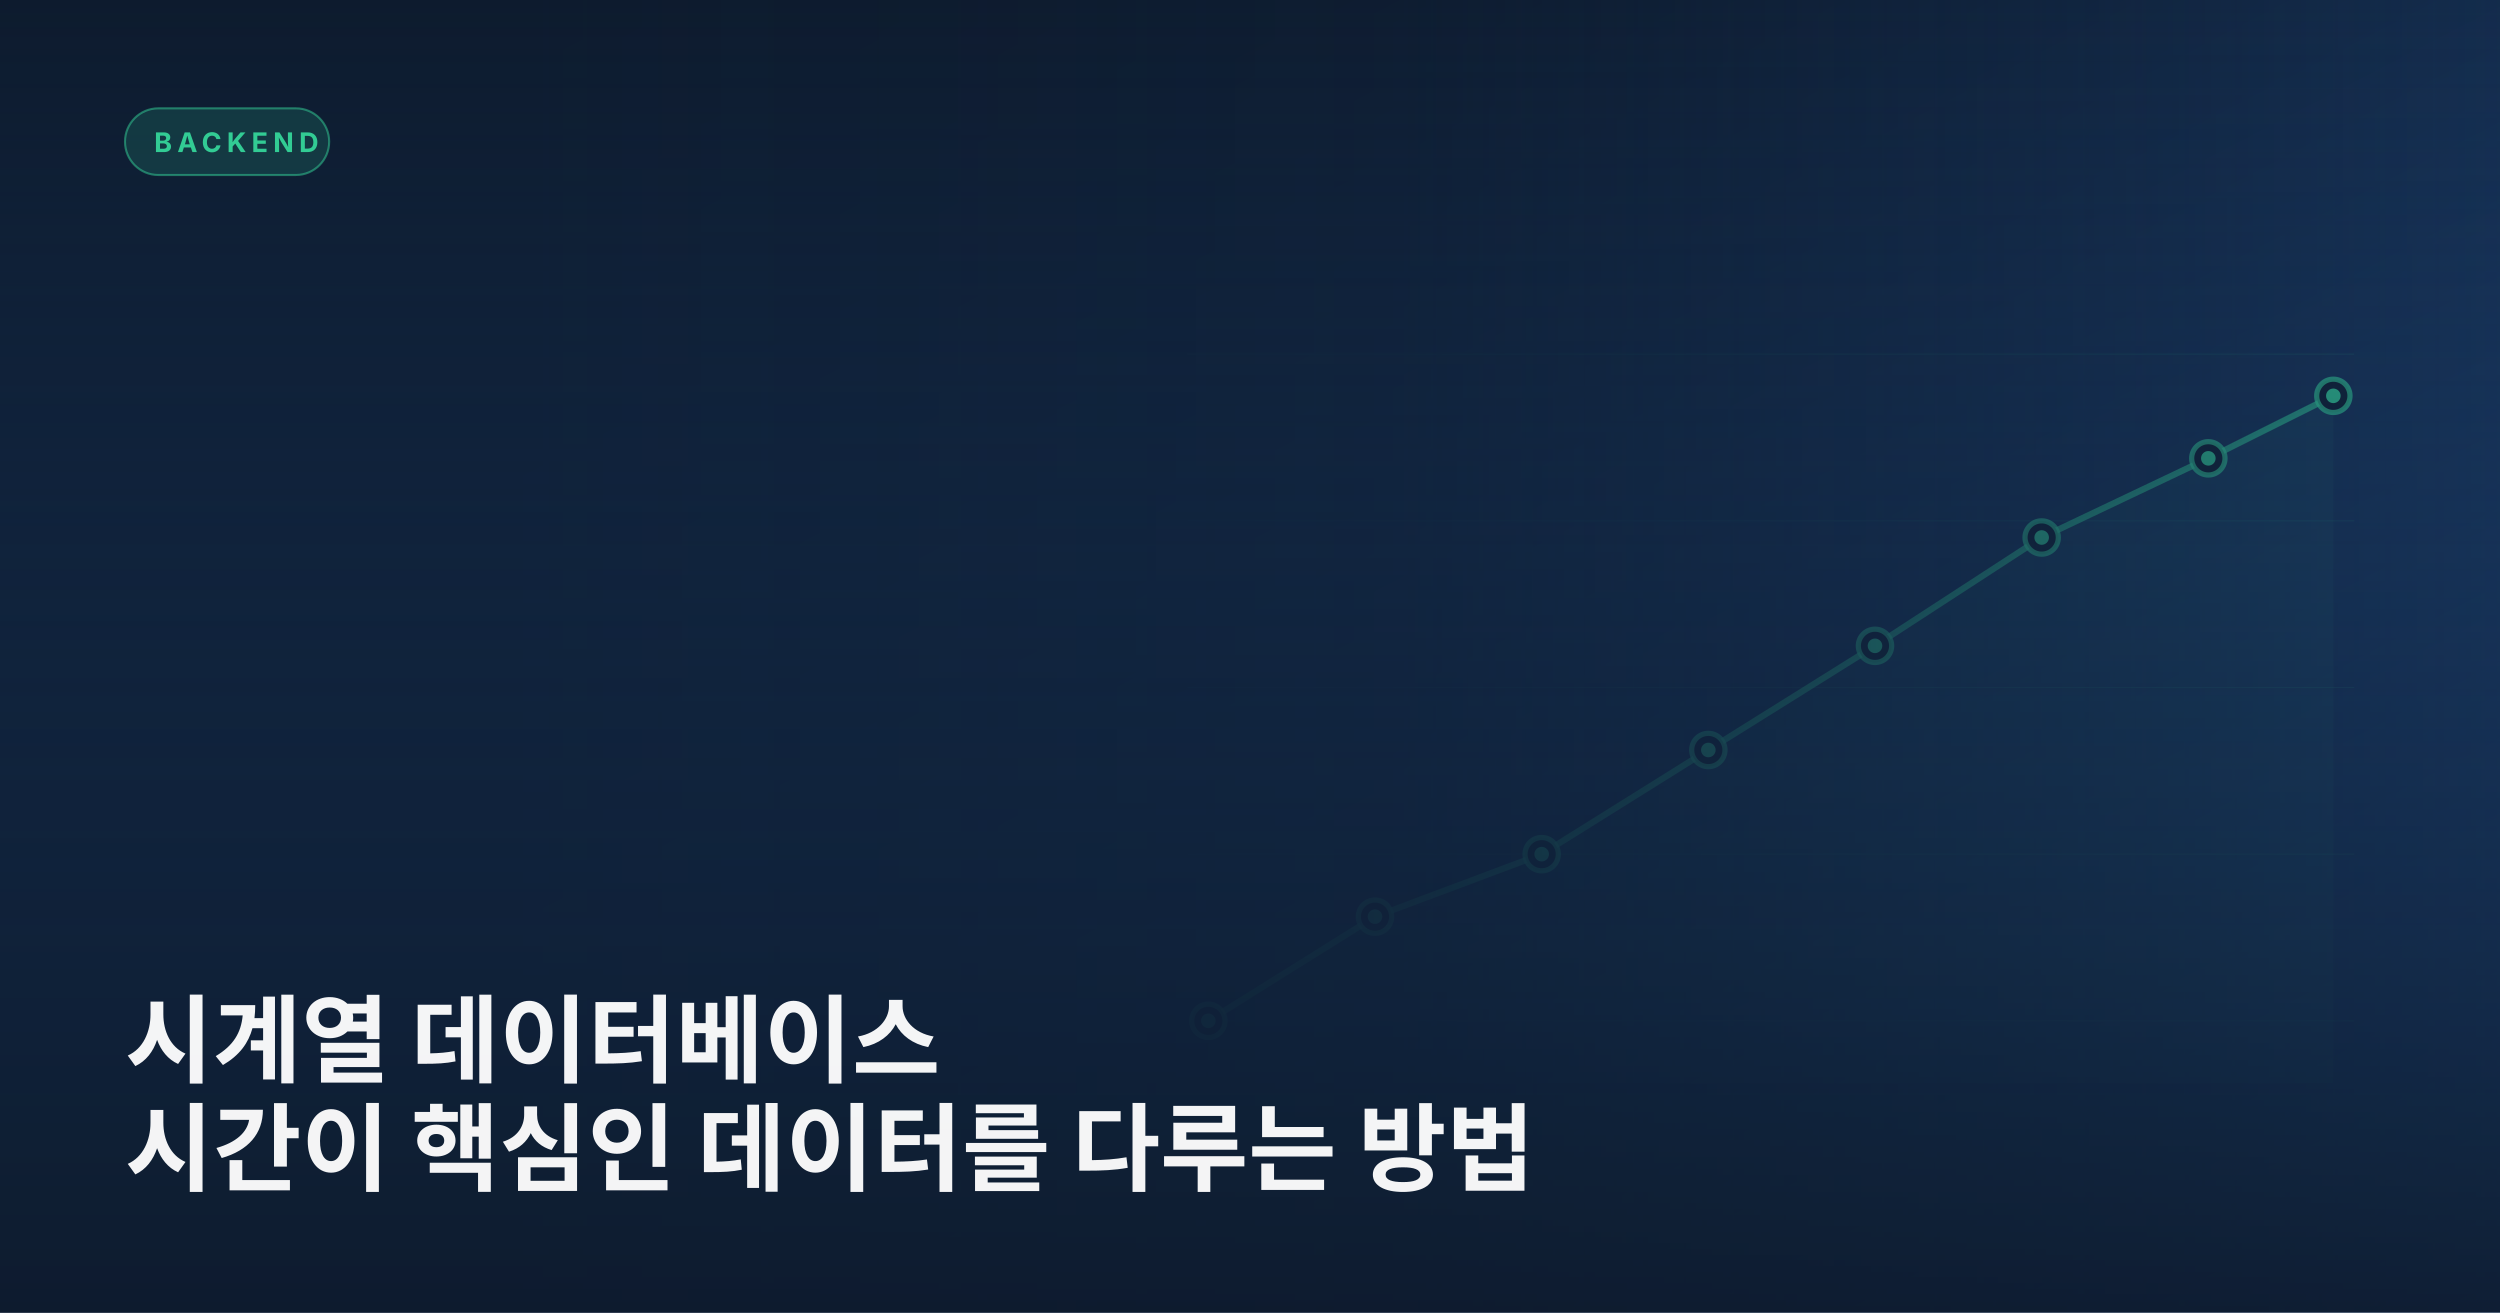
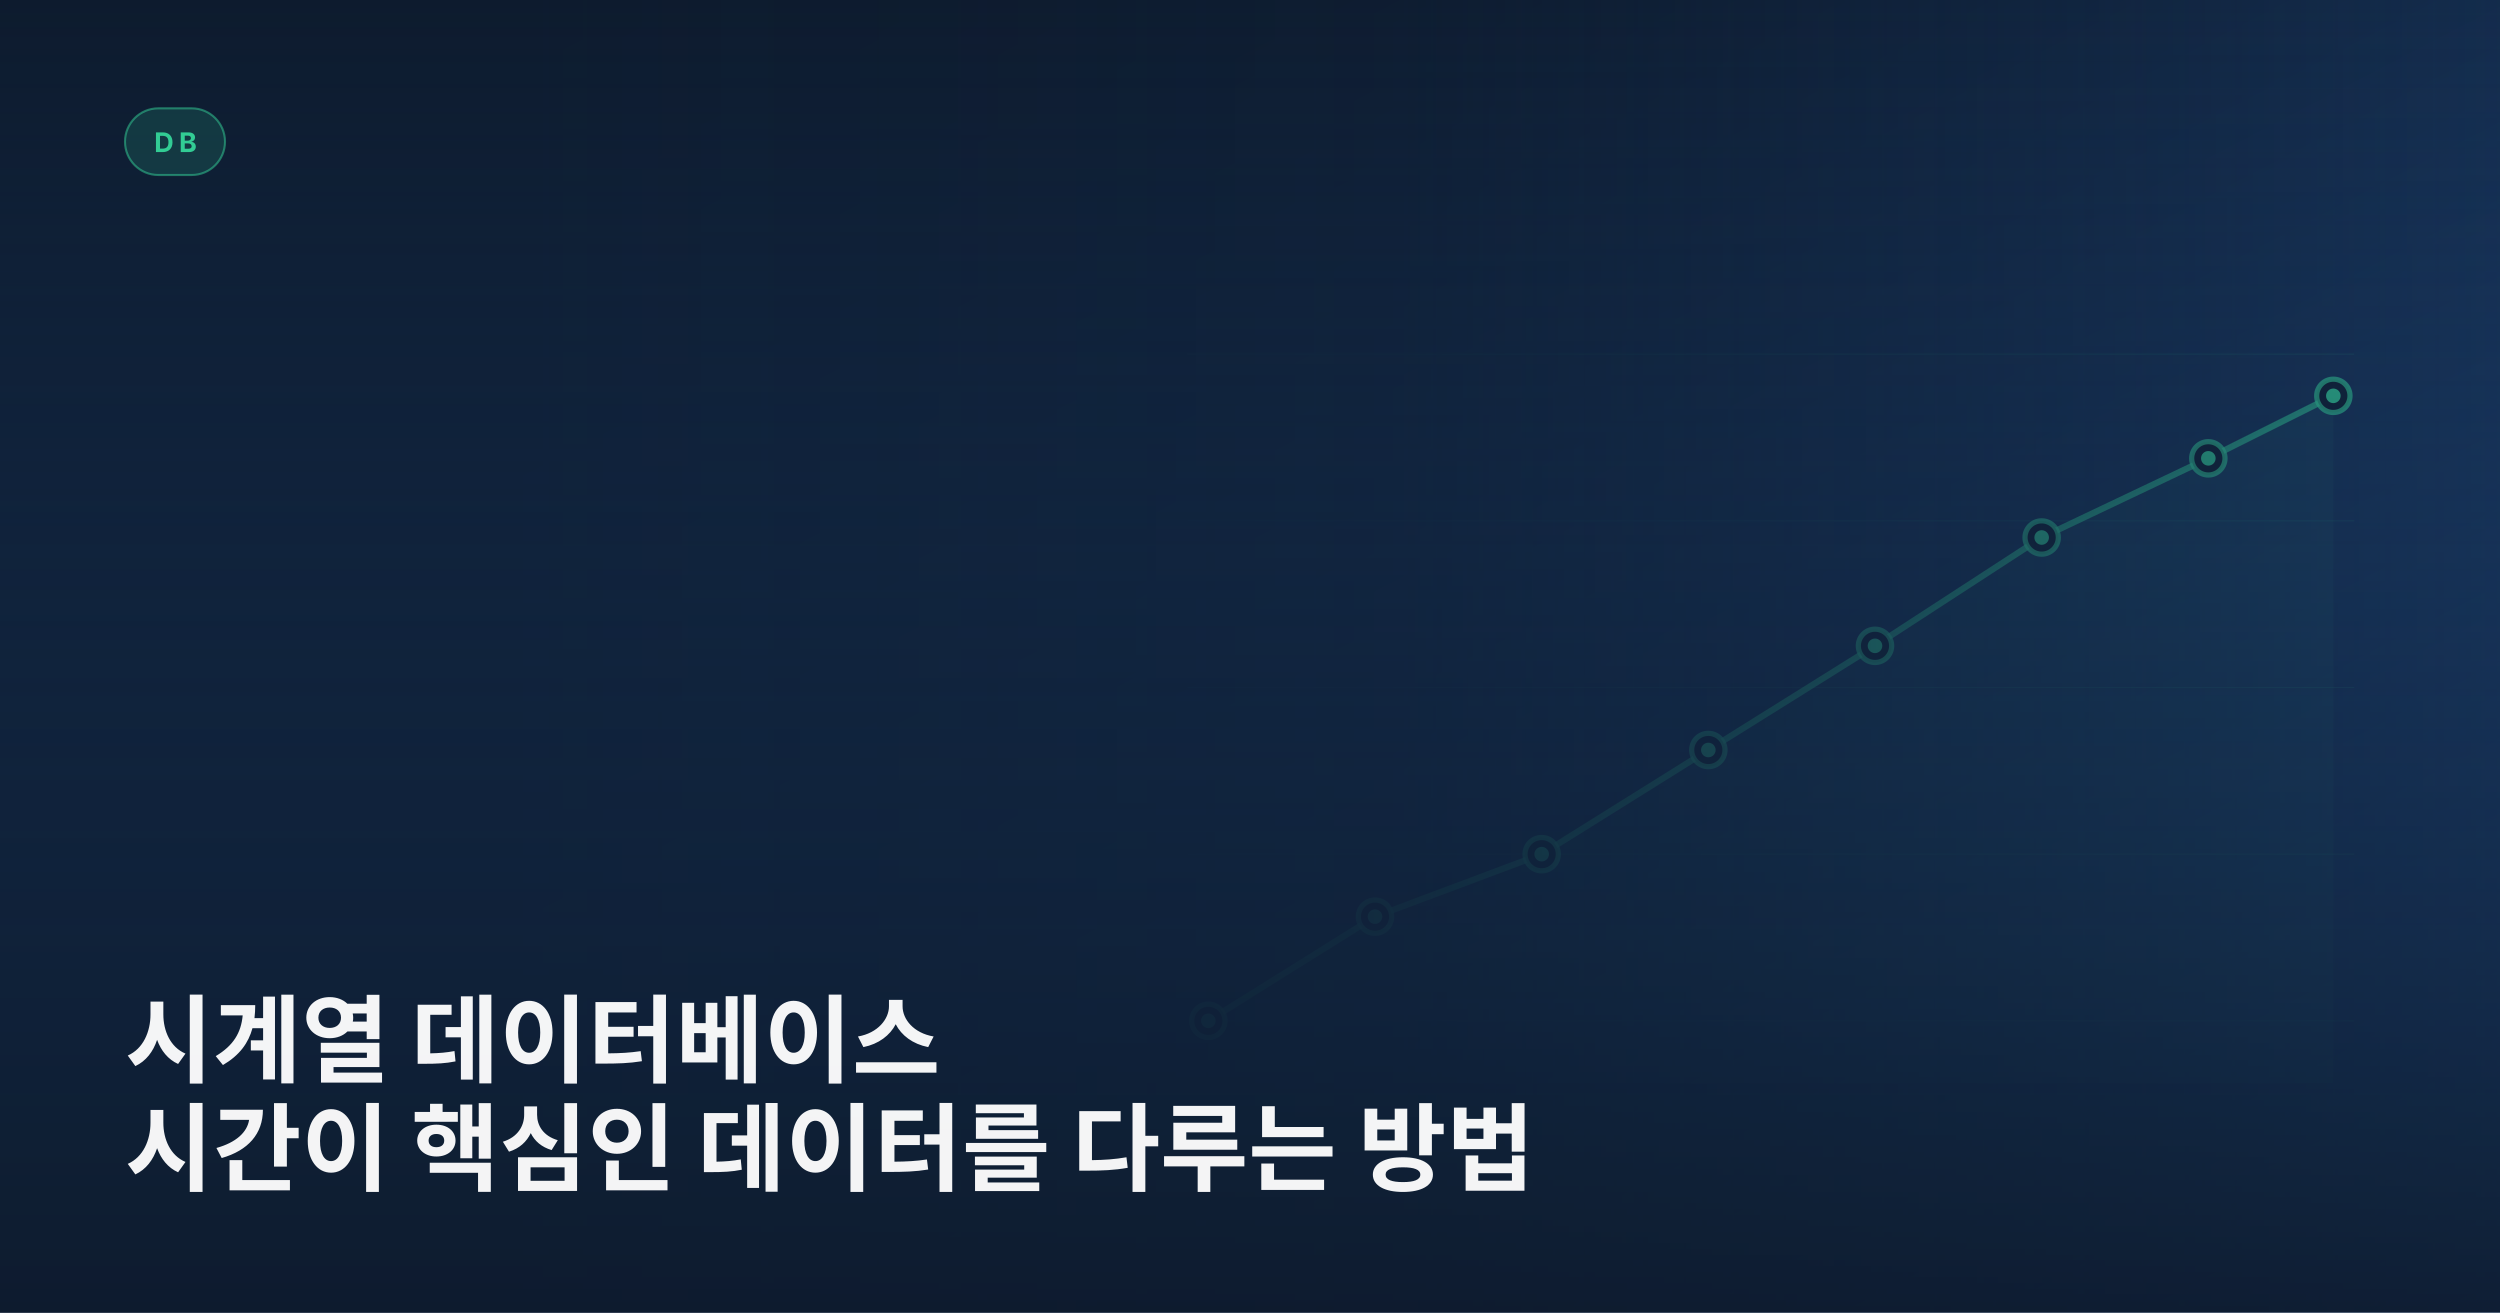
<svg xmlns="http://www.w3.org/2000/svg" width="1200" height="630" viewBox="0 0 1200 630">
  <defs>
    <linearGradient id="bg" x1="0%" y1="0%" x2="100%" y2="100%">
      <stop offset="0%" stop-color="#0d1b2e" />
      <stop offset="100%" stop-color="#1a3d6b" />
    </linearGradient>
    <linearGradient id="lf" x1="100%" y1="0%" x2="20%" y2="0%">
      <stop offset="0%" stop-color="#0d1b2e" stop-opacity="0" />
      <stop offset="55%" stop-color="#0d1b2e" stop-opacity="0.82" />
      <stop offset="100%" stop-color="#0d1b2e" stop-opacity="1" />
    </linearGradient>
    <linearGradient id="bf" x1="0%" y1="0%" x2="0%" y2="100%">
      <stop offset="0%" stop-color="#1a3d6b" stop-opacity="0" />
      <stop offset="100%" stop-color="#0d1b2e" stop-opacity="0.9" />
    </linearGradient>
  </defs>
  <rect width="1200" height="630" fill="url(#bg)" />
  <line x1="570" y1="490" x2="1130" y2="490" stroke="#34d399" stroke-width="0.5" stroke-opacity="0.12" />
  <line x1="570" y1="410" x2="1130" y2="410" stroke="#34d399" stroke-width="0.5" stroke-opacity="0.12" />
  <line x1="570" y1="330" x2="1130" y2="330" stroke="#34d399" stroke-width="0.5" stroke-opacity="0.12" />
  <line x1="570" y1="250" x2="1130" y2="250" stroke="#34d399" stroke-width="0.5" stroke-opacity="0.12" />
  <line x1="570" y1="170" x2="1130" y2="170" stroke="#34d399" stroke-width="0.5" stroke-opacity="0.12" />
  <polygon points="580,520 580,490 660,440 740,410 820,360 900,310 980,258 1060,220 1120,190 1120,520" fill="#34d399" fill-opacity="0.06" />
  <polyline points="580,490 660,440 740,410 820,360 900,310 980,258 1060,220 1120,190" fill="none" stroke="#34d399" stroke-width="3" stroke-linecap="round" stroke-linejoin="round" stroke-opacity="0.65" />
  <circle cx="580" cy="490" r="8" fill="#0d1b2e" stroke="#34d399" stroke-width="2.5" stroke-opacity="0.7" />
  <circle cx="580" cy="490" r="3.5" fill="#34d399" fill-opacity="0.9" />
  <circle cx="660" cy="440" r="8" fill="#0d1b2e" stroke="#34d399" stroke-width="2.5" stroke-opacity="0.7" />
  <circle cx="660" cy="440" r="3.5" fill="#34d399" fill-opacity="0.9" />
  <circle cx="740" cy="410" r="8" fill="#0d1b2e" stroke="#34d399" stroke-width="2.5" stroke-opacity="0.7" />
  <circle cx="740" cy="410" r="3.5" fill="#34d399" fill-opacity="0.9" />
  <circle cx="820" cy="360" r="8" fill="#0d1b2e" stroke="#34d399" stroke-width="2.5" stroke-opacity="0.7" />
  <circle cx="820" cy="360" r="3.5" fill="#34d399" fill-opacity="0.9" />
  <circle cx="900" cy="310" r="8" fill="#0d1b2e" stroke="#34d399" stroke-width="2.5" stroke-opacity="0.7" />
  <circle cx="900" cy="310" r="3.5" fill="#34d399" fill-opacity="0.9" />
  <circle cx="980" cy="258" r="8" fill="#0d1b2e" stroke="#34d399" stroke-width="2.5" stroke-opacity="0.7" />
  <circle cx="980" cy="258" r="3.5" fill="#34d399" fill-opacity="0.9" />
  <circle cx="1060" cy="220" r="8" fill="#0d1b2e" stroke="#34d399" stroke-width="2.5" stroke-opacity="0.7" />
  <circle cx="1060" cy="220" r="3.5" fill="#34d399" fill-opacity="0.9" />
  <circle cx="1120" cy="190" r="8" fill="#0d1b2e" stroke="#34d399" stroke-width="2.5" stroke-opacity="0.7" />
  <circle cx="1120" cy="190" r="3.5" fill="#34d399" fill-opacity="0.9" />
  <rect width="1200" height="630" fill="url(#lf)" />
  <rect width="1200" height="630" fill="url(#bf)" />
-   <rect x="60" y="52" width="98" height="32" rx="16" fill="#34d399" fill-opacity="0.15" stroke="#34d399" stroke-width="1" stroke-opacity="0.5" />
-   <text x="74" y="73" font-family="system-ui,-apple-system,Segoe UI,sans-serif" font-size="13" font-weight="700" letter-spacing="2.5" fill="#34d399" fill-opacity="0.95">BACKEND</text>
+   <rect x="60" y="52" width="48" height="32" rx="16" fill="#34d399" fill-opacity="0.15" stroke="#34d399" stroke-width="1" stroke-opacity="0.5" />
+   <text x="74" y="73" font-family="system-ui,-apple-system,Segoe UI,sans-serif" font-size="13" font-weight="700" letter-spacing="2.5" fill="#34d399" fill-opacity="0.95">DB</text>
  <text x="60" y="516" font-family="system-ui,-apple-system,Segoe UI,sans-serif" font-size="46" font-weight="800" fill="white" fill-opacity="0.95">시계열 데이터베이스</text>
  <text x="60" y="568" font-family="system-ui,-apple-system,Segoe UI,sans-serif" font-size="46" font-weight="800" fill="white" fill-opacity="0.95">시간이 핵심인 데이터를 다루는 방법</text>
</svg>
